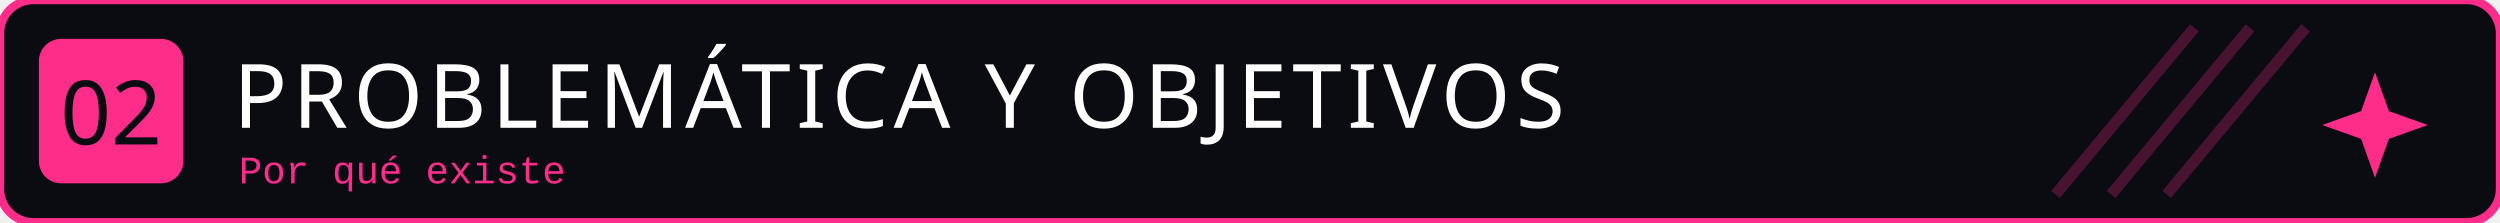
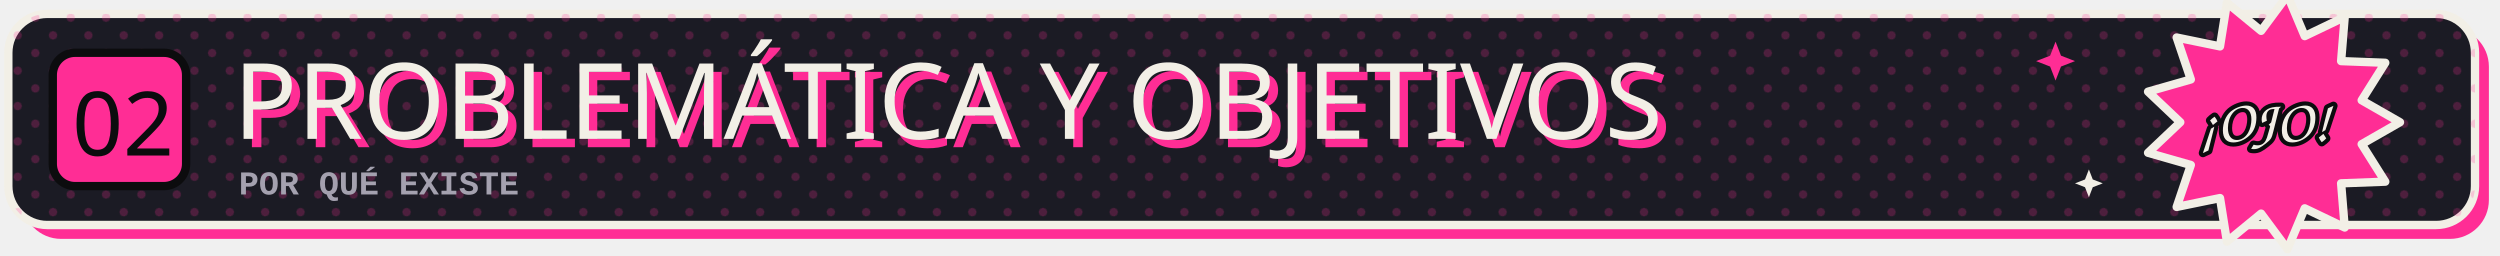
- <svg xmlns="http://www.w3.org/2000/svg" viewBox="0 0 900 80" width="900" height="80">
-   <style>.s{animation:s 3s ease-in-out infinite}@keyframes s{0%,100%{opacity:.35}50%{opacity:1}}</style>
-   <rect width="900" height="80" rx="12" fill="#0B0B12" />
-   <rect x="0" y="0" width="900" height="80" rx="12" fill="none" stroke="#FF2D8A" stroke-width="3" />
-   <rect x="14" y="14" width="52" height="52" rx="8" fill="#FF2D8A" />
-   <text x="40" y="52" text-anchor="middle" font-family="Impact,'Arial Black','Anton',sans-serif" font-size="32" fill="#0B0B12">02</text>
-   <text x="84" y="46" font-family="Impact,'Arial Black','Anton',sans-serif" font-size="32" fill="#fff" letter-spacing="2">PROBLEMÁTICA Y OBJETIVOS</text>
-   <text x="86" y="66" font-family="'Courier New',Consolas,monospace" font-size="14" fill="#FF2D8A">Por qué existe</text>
-   <g class="s" fill="#FF2D8A">
-     <path d="M850 40 l5 -14 5 14 14 5 -14 5 -5 14 -5 -14 -14 -5z" />
+ <svg xmlns="http://www.w3.org/2000/svg" viewBox="0 0 900 92" width="900" height="92" role="img">
+   <defs>
+     <pattern id="ht" width="9" height="9" patternUnits="userSpaceOnUse" patternTransform="rotate(45)">
+       <circle cx="4.5" cy="4.5" r="1.5" fill="#ff2d95" opacity="0.22" />
+     </pattern>
+   </defs>
+   <style>@keyframes tw{0%,100%{opacity:.25}50%{opacity:1}}.tw{animation:tw 2.4s ease-in-out infinite}@keyframes fl{0%,100%{transform:translateY(0)}50%{transform:translateY(-10px)}}.fl{animation:fl 4s ease-in-out infinite}@keyframes wob{0%,100%{transform:rotate(-4deg)}50%{transform:rotate(4deg)}}@media (prefers-reduced-motion:reduce){*{animation:none!important}}@keyframes wb{0%,100%{transform:rotate(-12deg) scale(1)}50%{transform:rotate(-6deg) scale(1.07)}}.wb{animation:wb 2.6s ease-in-out infinite;transform-box:fill-box;transform-origin:center}</style>
+   <rect x="8" y="10" width="888" height="76" rx="14" fill="#ff2d95" />
+   <rect x="3" y="5" width="888" height="76" rx="14" fill="#1b1b24" stroke="#f2efe6" stroke-width="3" />
+   <rect x="3" y="5" width="888" height="76" rx="14" fill="url(#ht)" />
+   <rect x="19" y="19" width="48" height="48" rx="8" fill="#ff2d95" stroke="#0c0c0e" stroke-width="3" />
+   <text x="26.0" y="56.0" font-family="Anton,Impact,'Arial Narrow Bold','Arial Black',sans-serif" font-size="32" fill="#0c0c0e" textLength="34" lengthAdjust="spacingAndGlyphs">02</text>
+   <text x="87.0" y="53.0" font-family="Anton,Impact,'Arial Narrow Bold','Arial Black',sans-serif" font-size="38" fill="#ff2d95" textLength="420" lengthAdjust="spacingAndGlyphs">PROBLEMÁTICA Y OBJETIVOS</text>
+   <text x="84.0" y="50.0" font-family="Anton,Impact,'Arial Narrow Bold','Arial Black',sans-serif" font-size="38" fill="#f2efe6" textLength="420" lengthAdjust="spacingAndGlyphs">PROBLEMÁTICA Y OBJETIVOS</text>
+   <text x="86.0" y="70.0" font-family="'JetBrains Mono','Courier New',Consolas,monospace" font-size="12" font-weight="700" fill="#a4a1af" textLength="104" lengthAdjust="spacingAndGlyphs">POR QUÉ EXISTE</text>
+   <g transform="translate(818 44)">
+     <g class="wb">
+       <polygon points="46.0,0.0 32.2,7.9 40.7,21.4 24.8,22.0 26.1,37.9 11.7,31.0 5.5,45.7 -4.0,32.9 -16.3,43.0 -18.8,27.3 -34.4,30.5 -29.3,15.4 -44.7,11.0 -33.1,-0.0 -44.7,-11.0 -29.3,-15.4 -34.4,-30.5 -18.8,-27.3 -16.3,-43.0 -4.0,-32.9 5.5,-45.7 11.7,-31.0 26.1,-37.9 24.8,-22.0 40.7,-21.4 32.2,-7.9" fill="#ff2d95" stroke="#f2efe6" stroke-width="3" stroke-linejoin="round" />
+       <text x="-26.2" y="7.0" font-family="Bangers,'Comic Sans MS','Chalkboard SE',Impact,cursive" font-size="22" fill="#f2efe6" stroke="#0c0c0e" stroke-width="3" stroke-linejoin="round" paint-order="stroke" textLength="52" lengthAdjust="spacingAndGlyphs">¡OJO!</text>
+     </g>
  </g>
-   <path d="M740 70 L790 10 M760 70 L810 10 M780 70 L830 10" stroke="#FF2D8A" stroke-width="4" opacity=".25" />
+   <path class="tw" style="animation-delay:0.5s" d="M740 15 L741.96 20.04 L747 22 L741.96 23.96 L740 29 L738.04 23.96 L733 22 L738.04 20.04Z" fill="#ff2d95" />
+   <path class="tw" style="animation-delay:1.1s" d="M752 61 L753.4 64.6 L757 66 L753.4 67.4 L752 71 L750.6 67.4 L747 66 L750.6 64.6Z" fill="#f2efe6" />
</svg>
